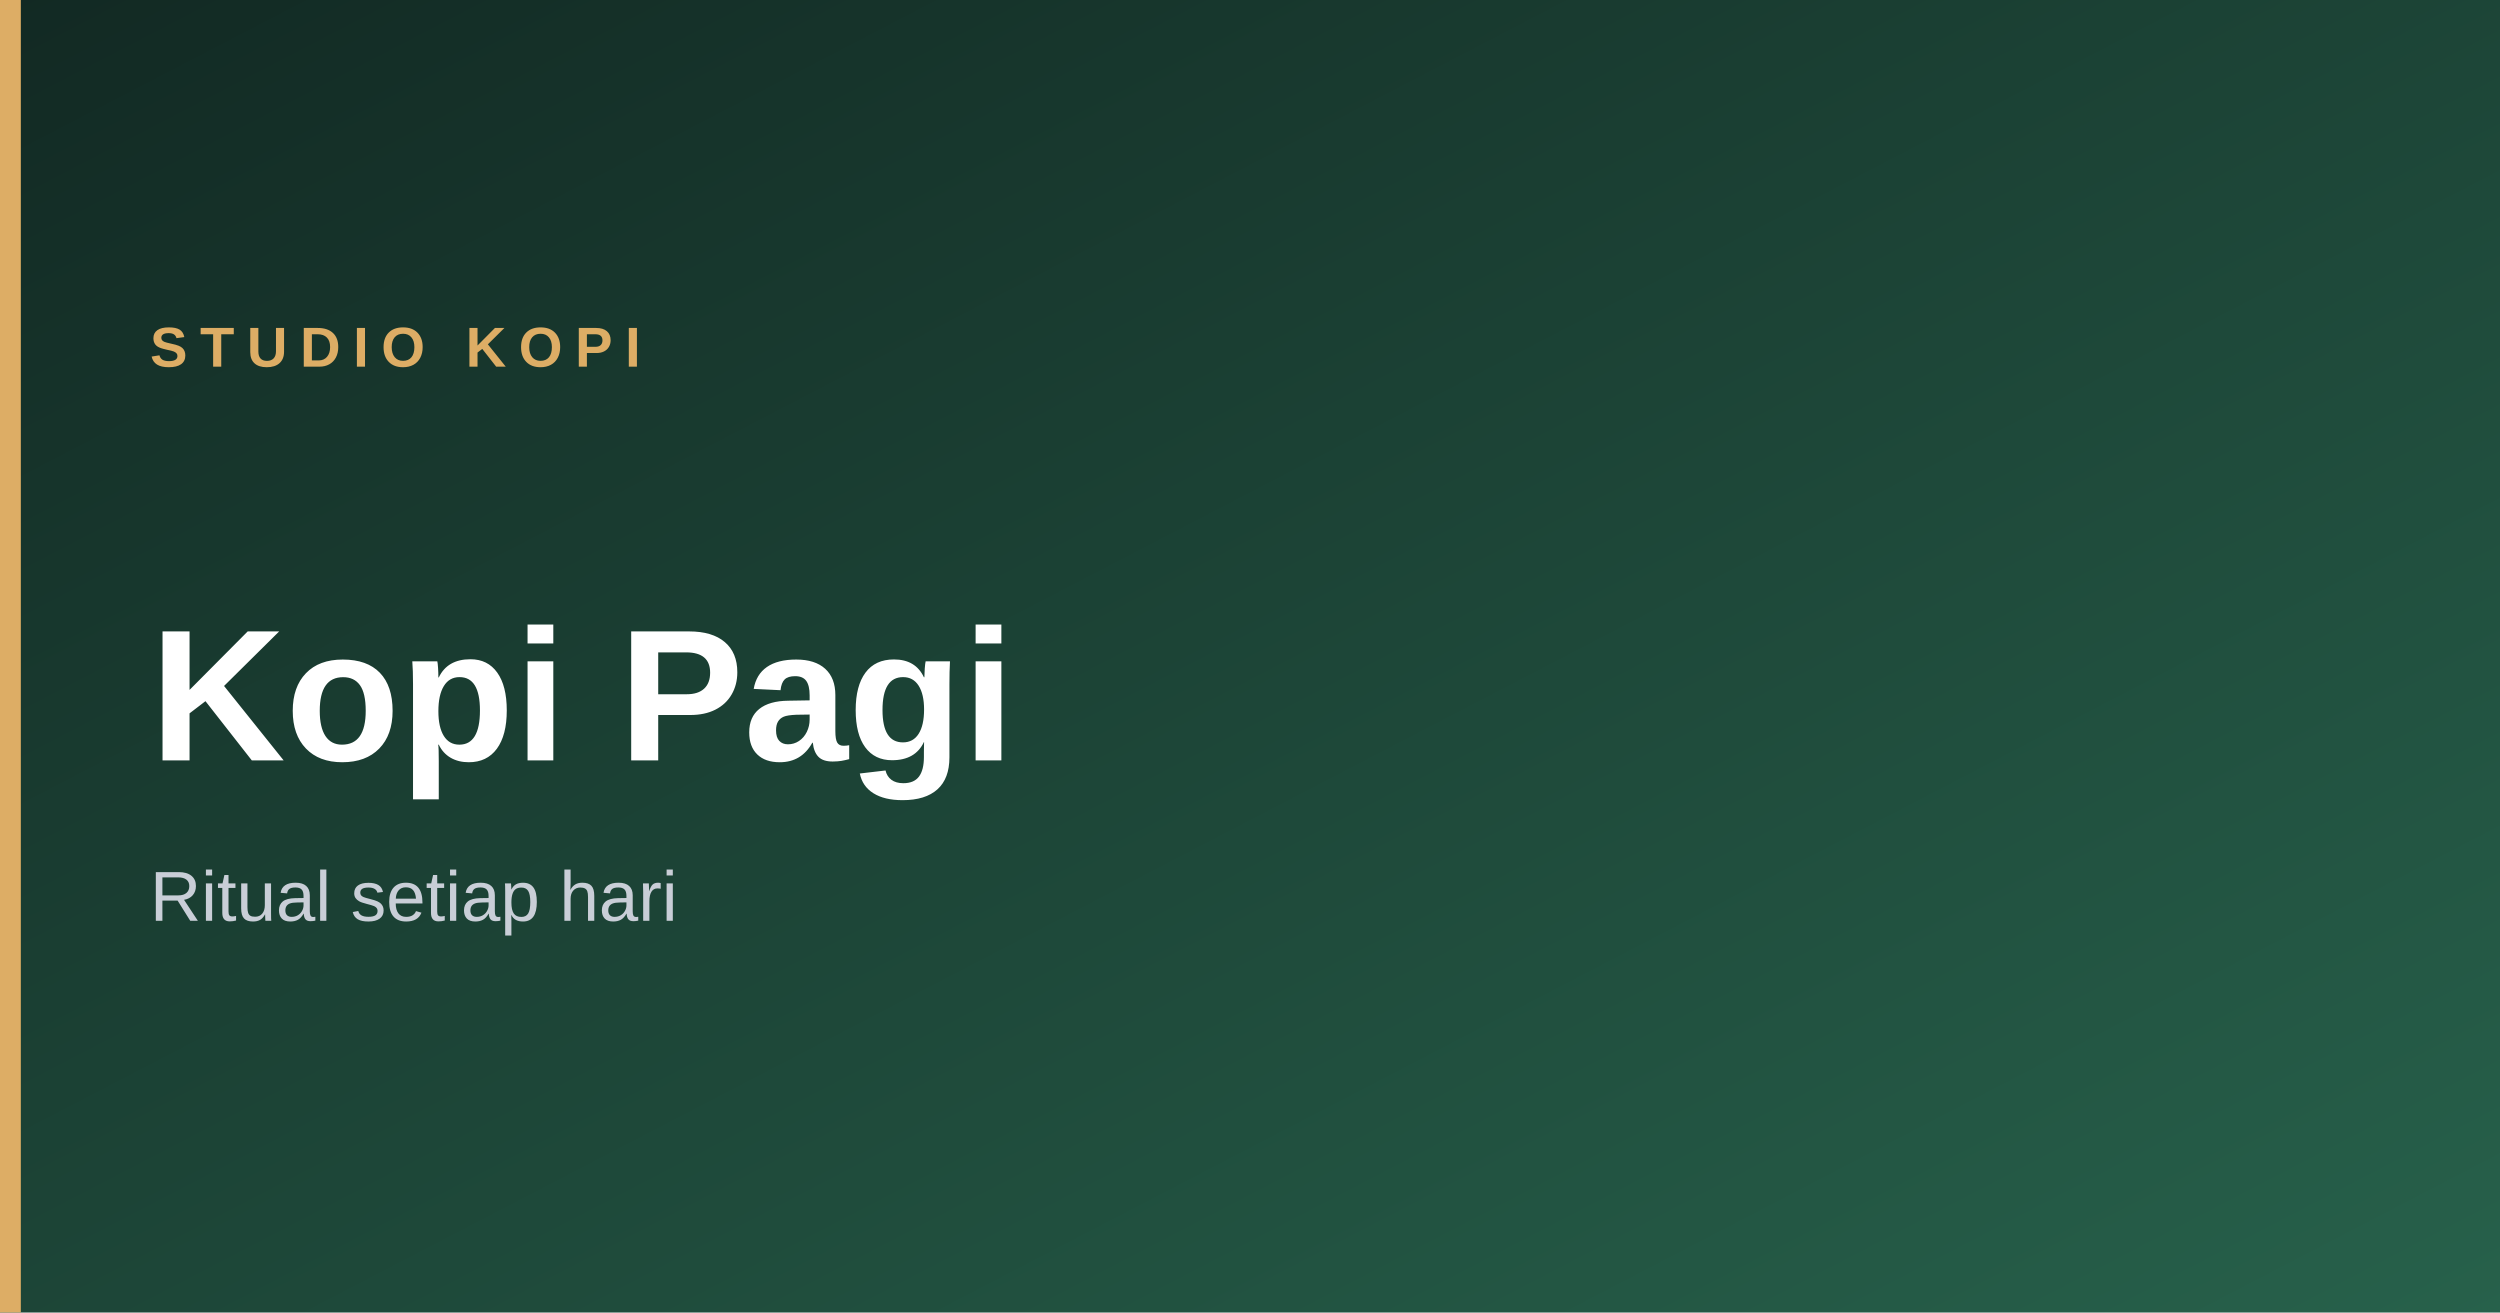
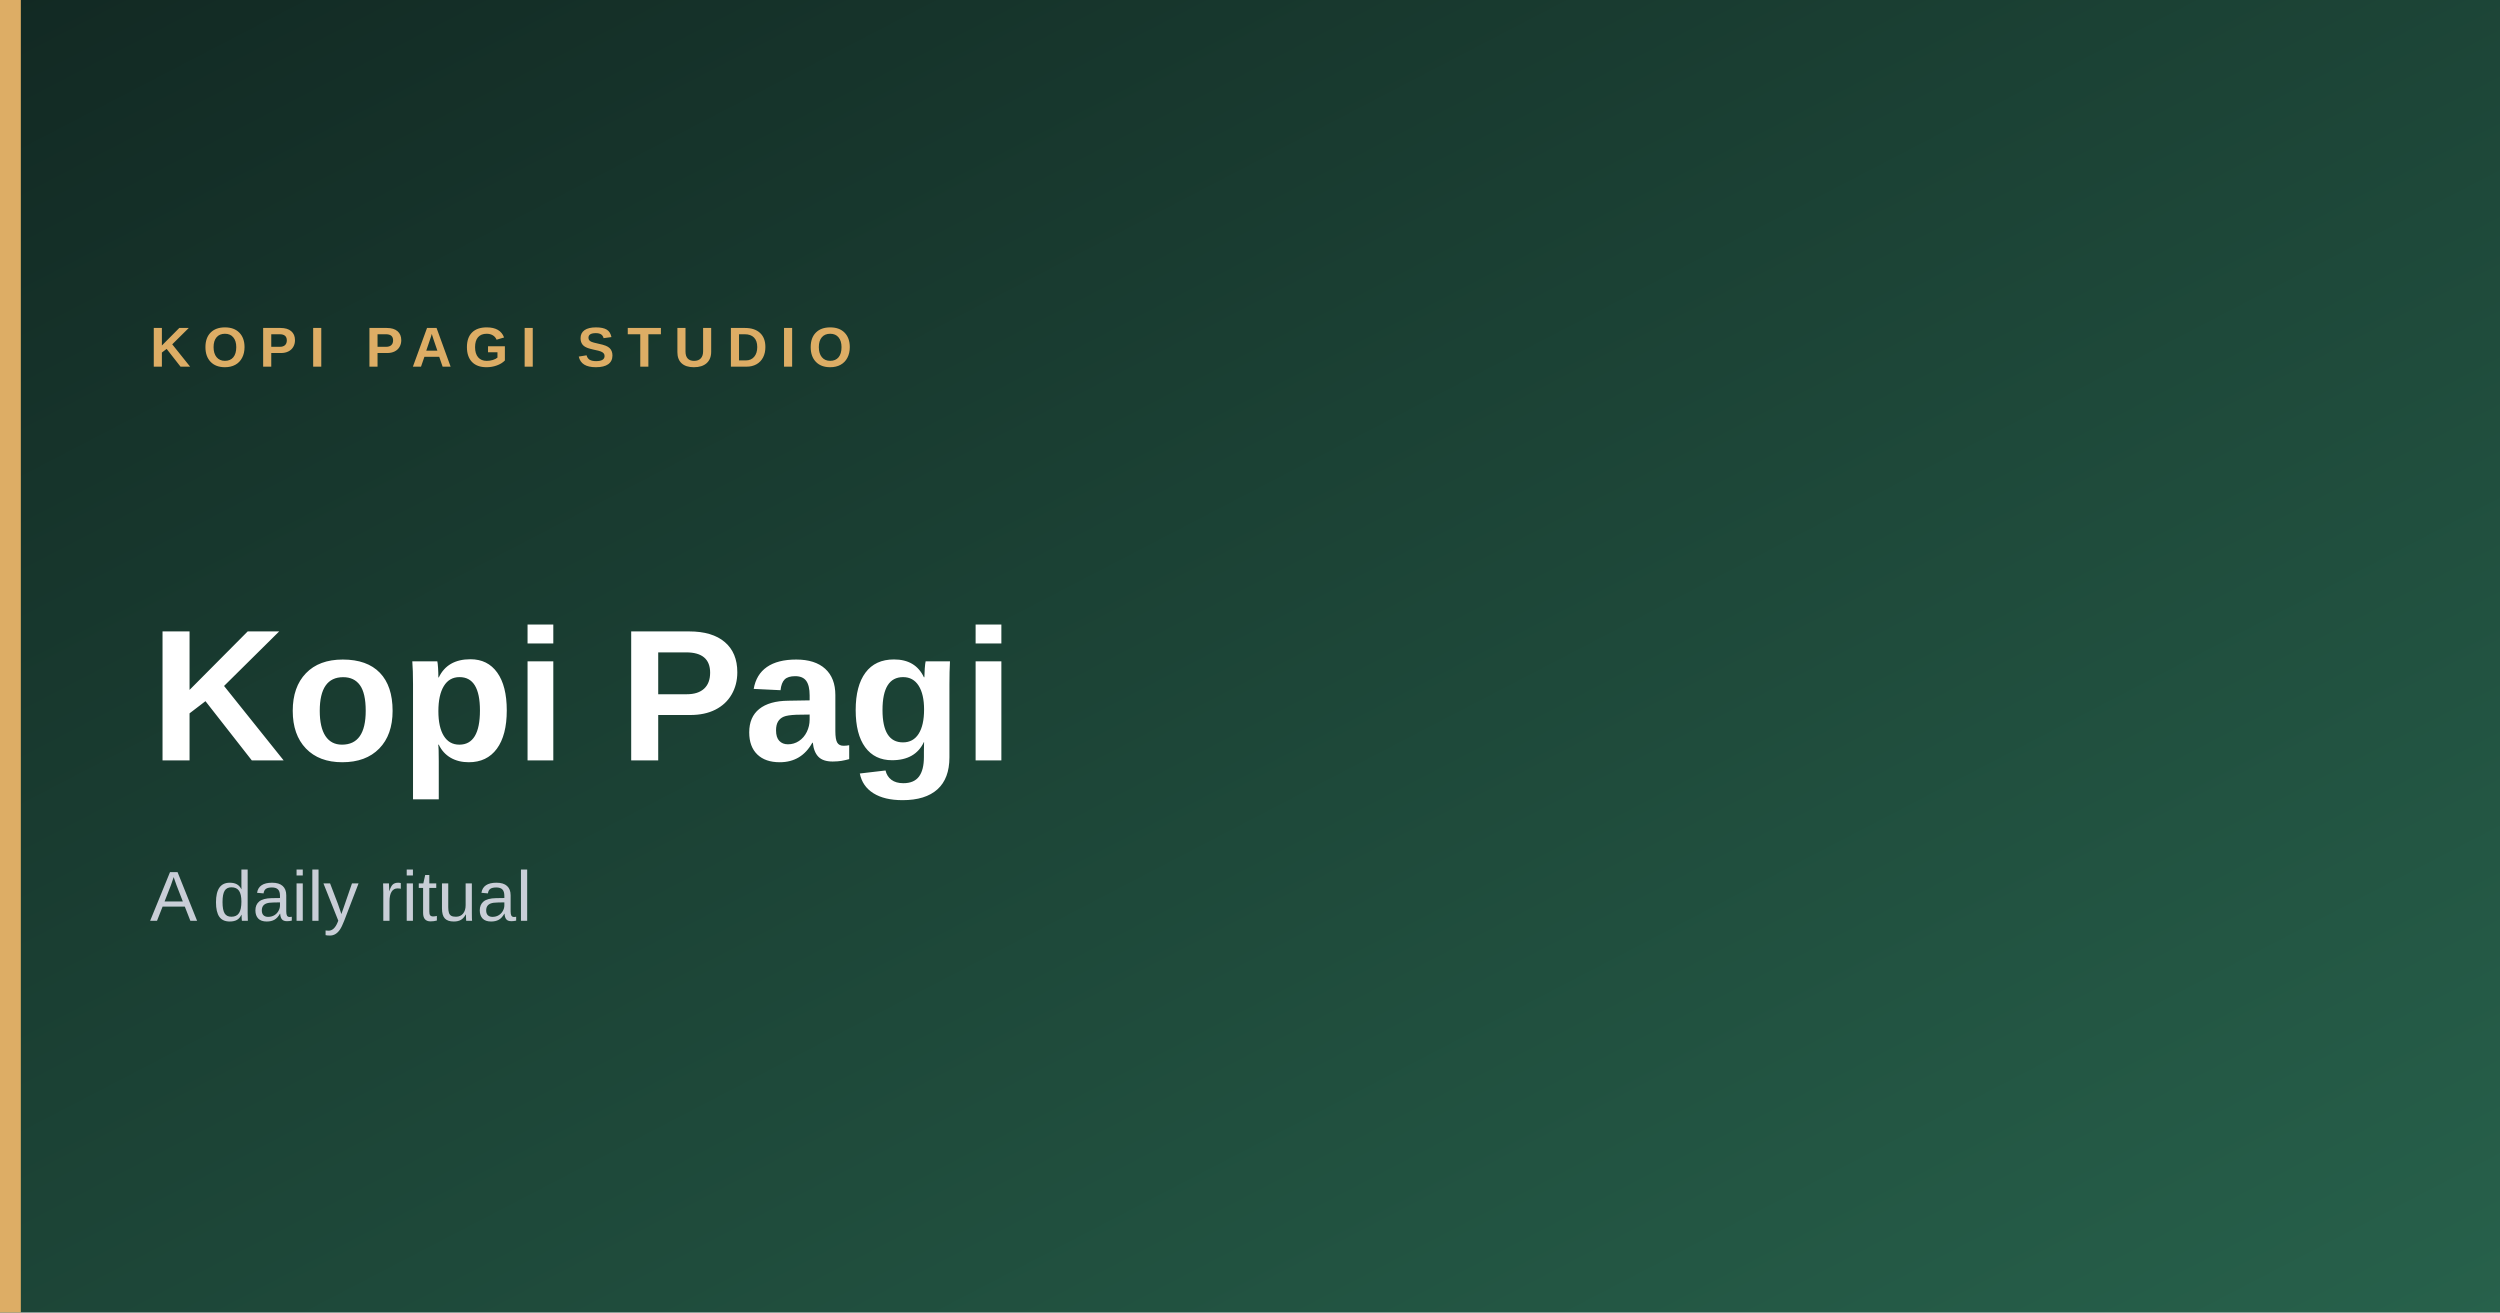
<svg xmlns="http://www.w3.org/2000/svg" width="1200" height="630" viewBox="0 0 1200 630">
  <defs>
    <linearGradient id="gw41" x1="0" y1="0" x2="1" y2="1">
      <stop offset="0" stop-color="#122923" />
      <stop offset="1" stop-color="#27614b" />
    </linearGradient>
  </defs>
  <rect width="1200" height="630" fill="url(#gw41)" />
  <rect x="0" y="0" width="10" height="630" fill="#ddad65" />
-   <text x="72" y="176" font-size="27" font-weight="700" letter-spacing="6" fill="#ddad65" font-family="Arial, Helvetica, sans-serif">STUDIO KOPI</text>
+   <text x="72" y="176" font-size="27" font-weight="700" letter-spacing="6" fill="#ddad65" font-family="Arial, Helvetica, sans-serif">KOPI PAGI STUDIO</text>
  <text x="72" y="365" font-size="90" font-weight="800" fill="#ffffff" font-family="Arial, Helvetica, sans-serif">Kopi Pagi</text>
-   <text x="72" y="442" font-size="34" fill="#c9ced7" font-family="Arial, Helvetica, sans-serif">Ritual setiap hari</text>
+   <text x="72" y="442" font-size="34" fill="#c9ced7" font-family="Arial, Helvetica, sans-serif">A daily ritual</text>
</svg>
